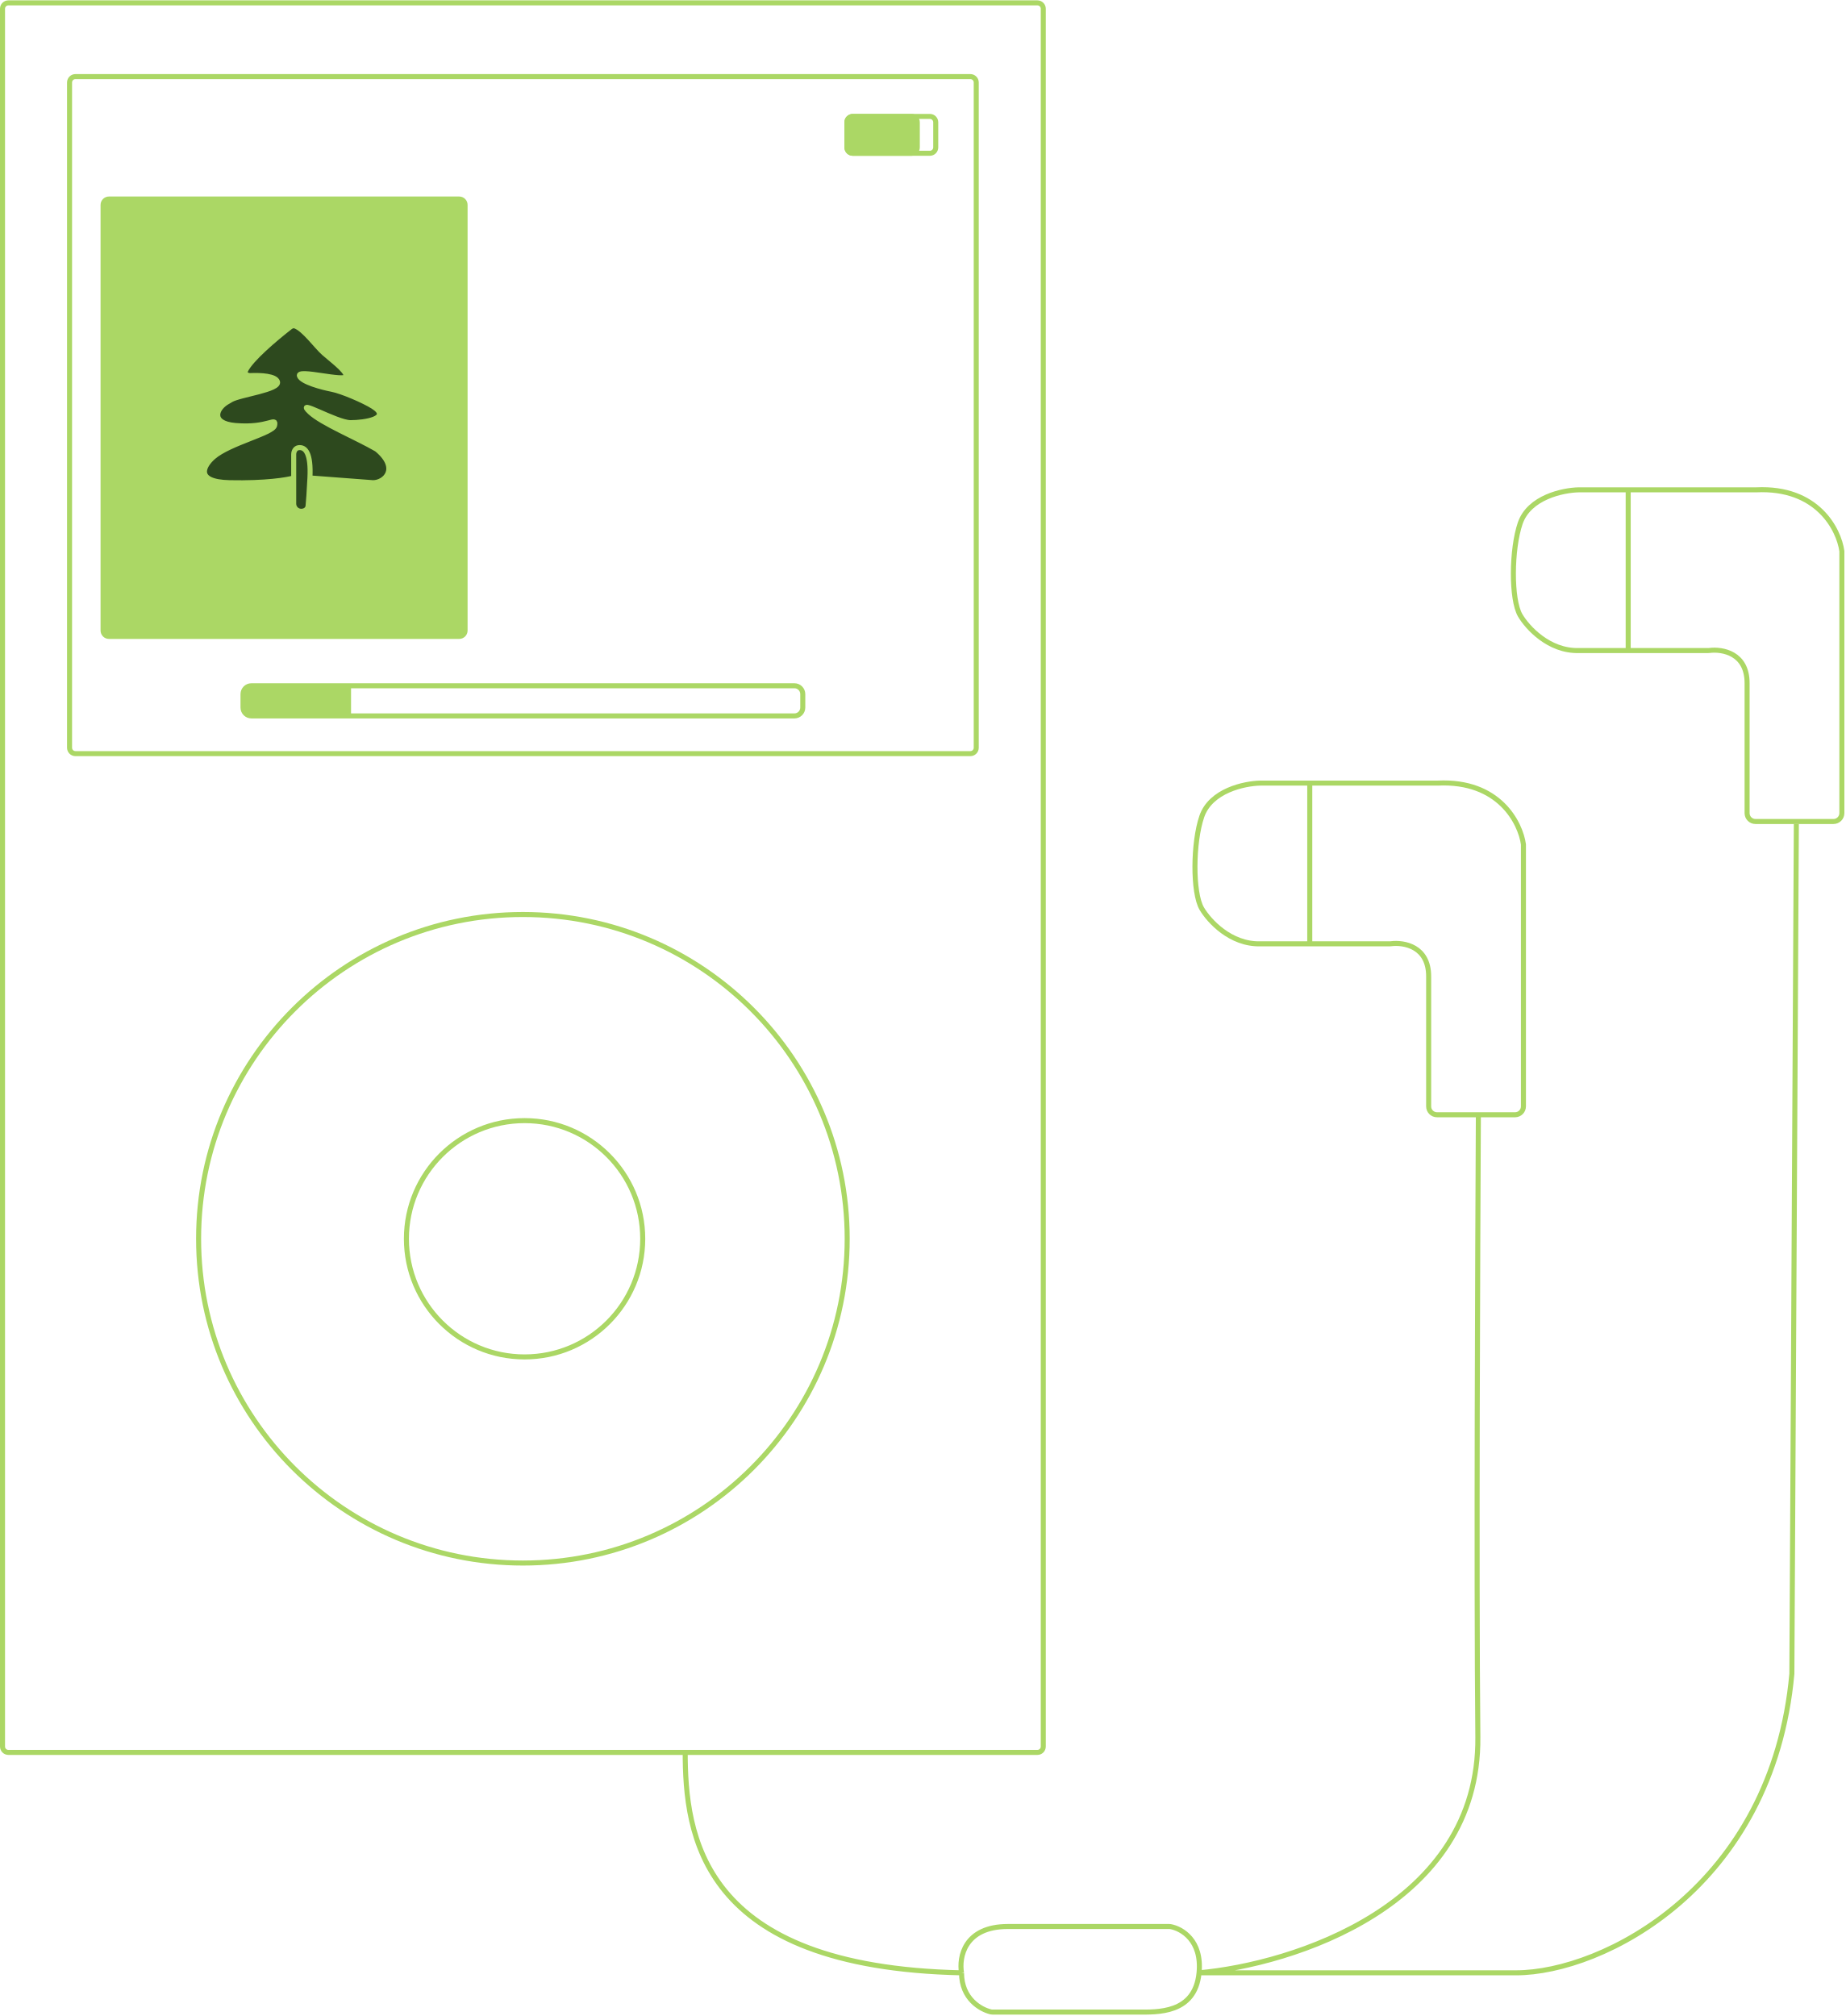
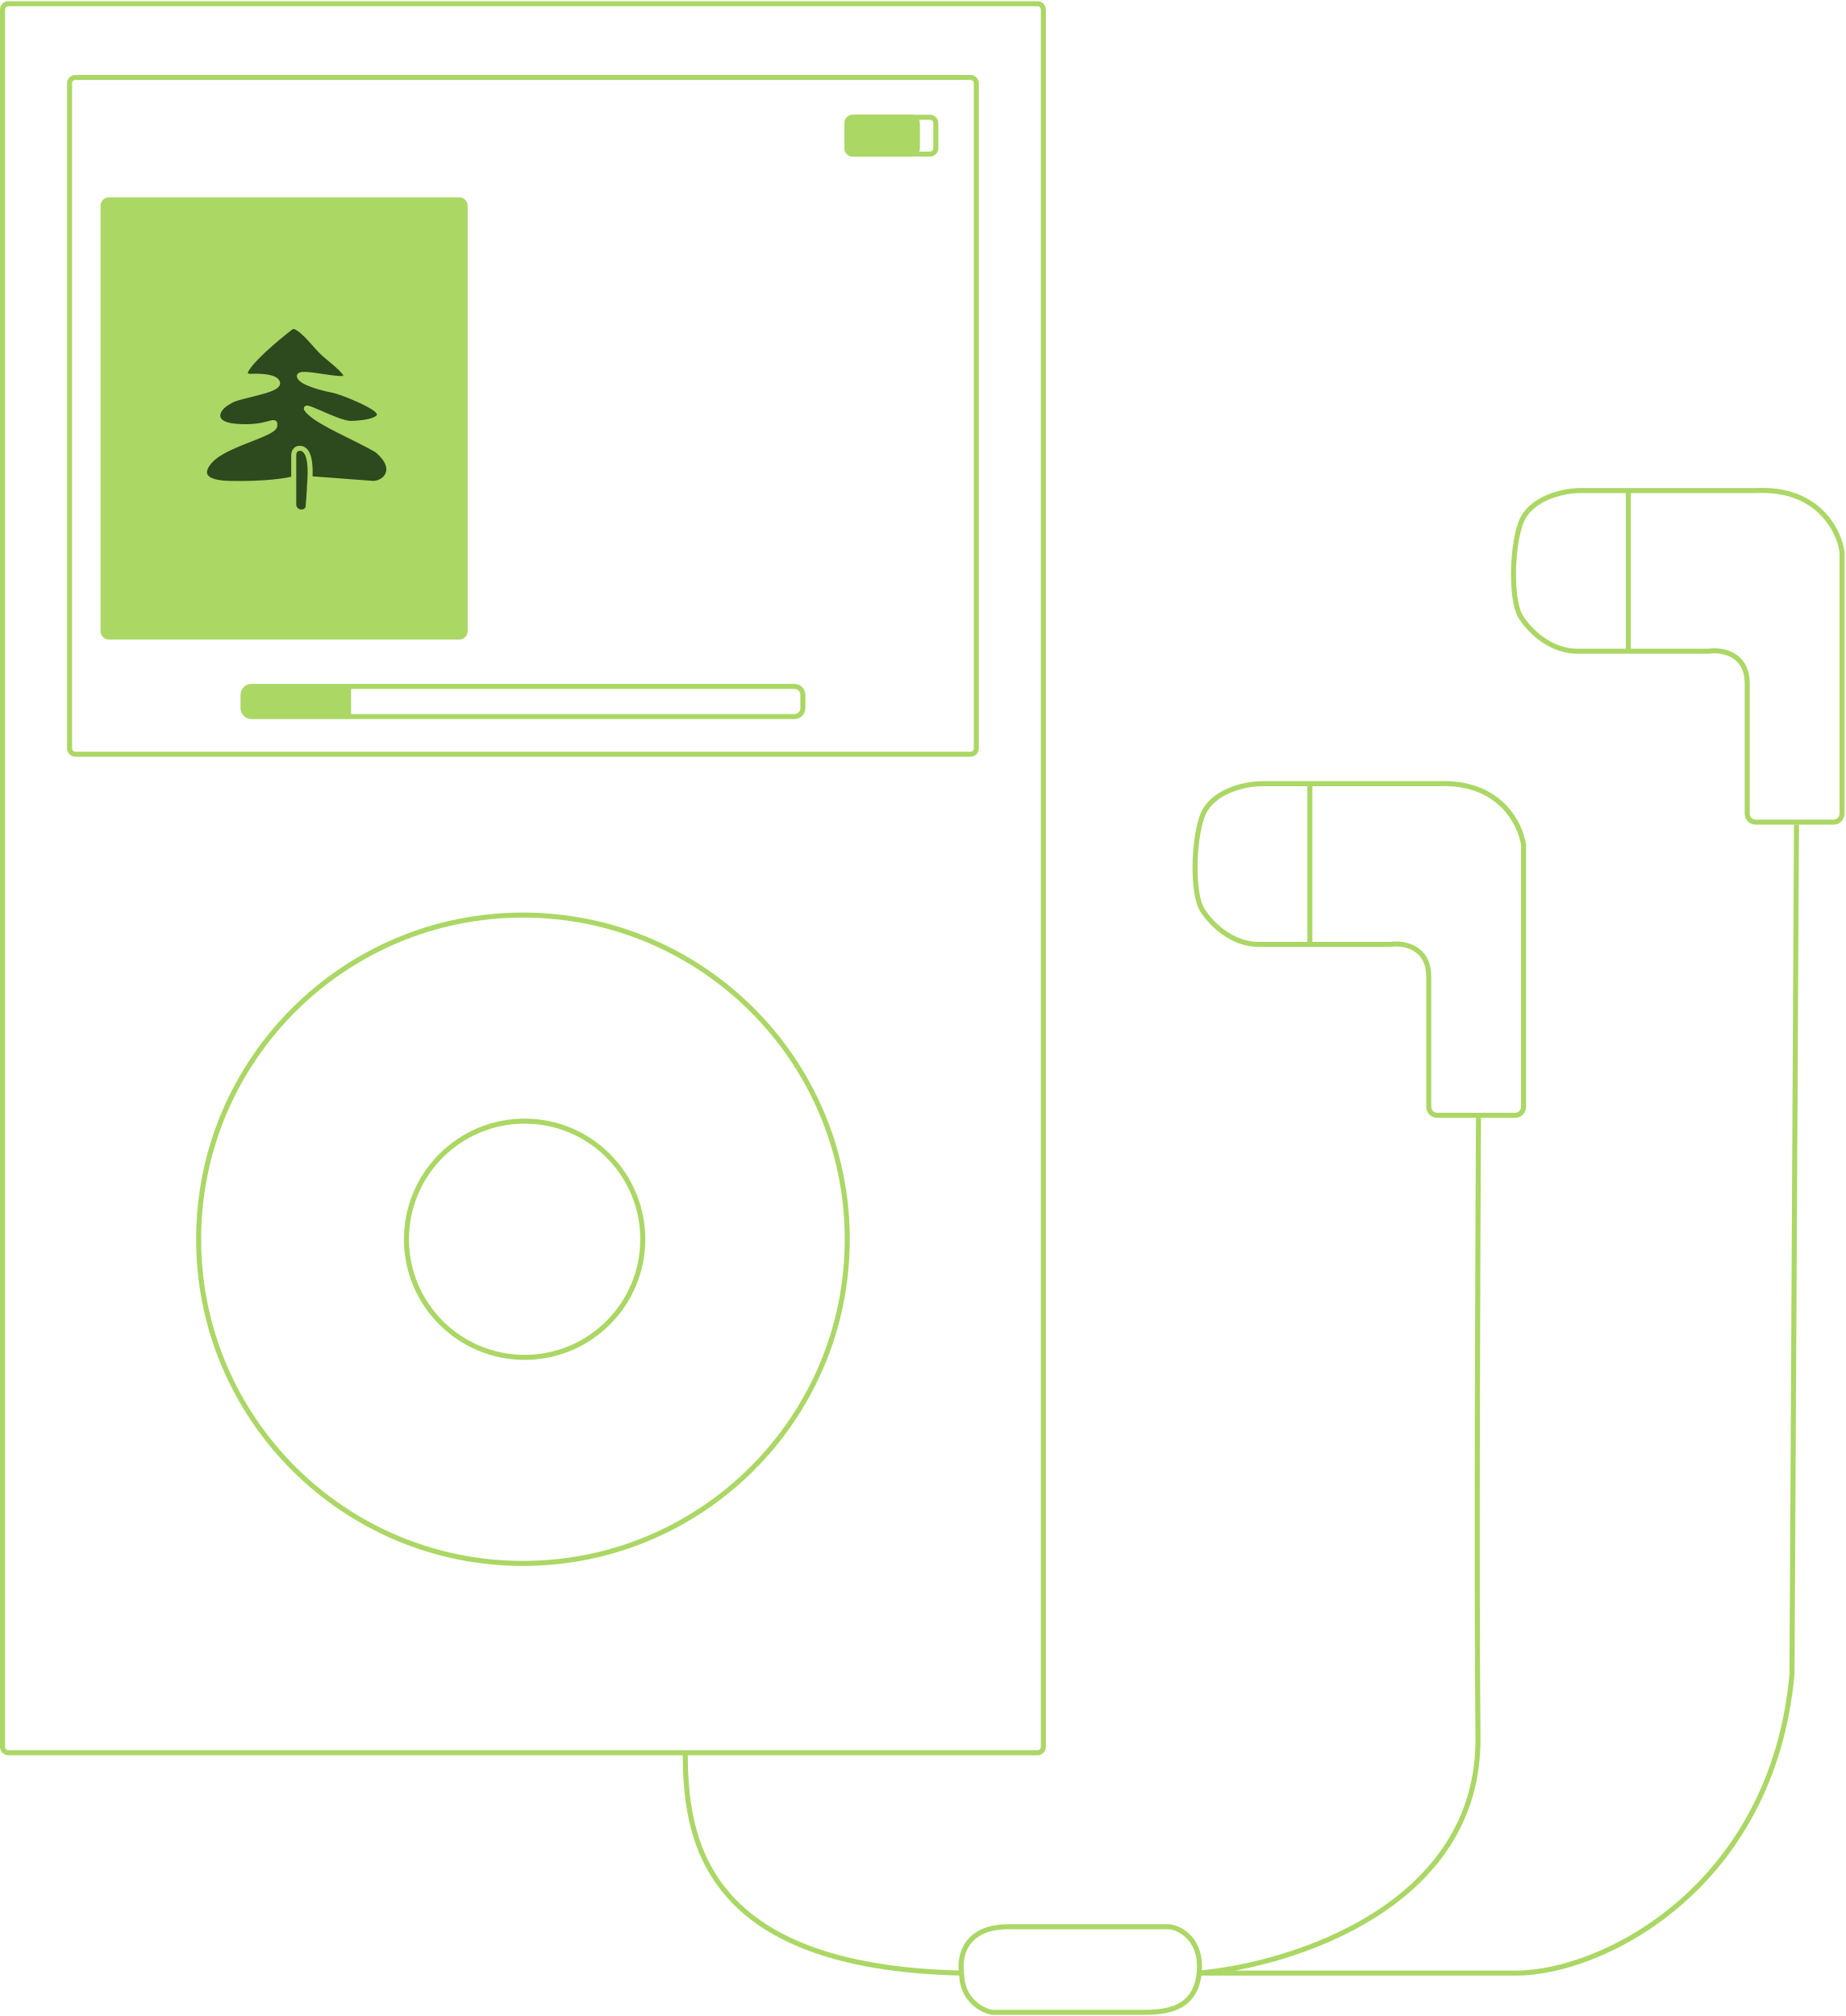
- <svg xmlns="http://www.w3.org/2000/svg" width="1101" height="1203" viewBox="0 0 1101 1203" fill="none">
-   <rect x="505.332" y="69.465" width="53" height="22" rx="3.5" stroke="#ABD765" stroke-width="3" />
-   <rect x="1.5" y="1.707" width="621" height="1044" rx="3.5" stroke="#ABD765" stroke-width="3" />
-   <circle cx="313" cy="739.207" r="70.5" stroke="#ABD765" stroke-width="3" />
-   <circle cx="312" cy="739.207" r="193.5" stroke="#ABD765" stroke-width="3" />
-   <rect x="41.5" y="45.707" width="541" height="404" rx="3.5" stroke="#ABD765" stroke-width="3" />
-   <rect x="61.5" y="118.762" width="216" height="261" rx="3.5" fill="#ABD765" stroke="#ABD765" stroke-width="3" />
-   <path d="M150 409.207C147.239 409.207 145 411.446 145 414.207V422.207C145 424.968 147.239 427.207 150 427.207H207.958V409.207H150Z" fill="#ABD765" />
-   <path d="M207.958 409.207H474C476.761 409.207 479 411.446 479 414.207V422.207C479 424.968 476.761 427.207 474 427.207H207.958M207.958 409.207H150C147.239 409.207 145 411.446 145 414.207V422.207C145 424.968 147.239 427.207 150 427.207H207.958M207.958 409.207V427.207" stroke="#ABD765" stroke-width="3" />
-   <path d="M408.837 1045.04C408.837 1094.91 417.582 1173.87 573.723 1177.23M573.723 1177.23C572.121 1168.02 575.404 1149.59 601.348 1149.59C627.145 1149.59 676.06 1149.59 697.67 1149.59C697.921 1149.59 698.156 1149.61 698.402 1149.65C705.1 1150.85 717.338 1157.88 715.451 1177.23M573.723 1177.23C573.723 1192.68 585.116 1199.12 591.258 1200.56C591.579 1200.63 591.893 1200.66 592.222 1200.66C617.628 1200.66 669.748 1200.66 678.818 1200.66C690.228 1200.66 713.049 1201.87 715.451 1177.23M715.451 1177.23H904.622C956.072 1177.23 1057.64 1126.16 1069.17 998.782L1071.84 491.674M715.451 1177.23C771.302 1172.22 882.763 1137.1 881.802 1036.64C880.841 936.175 881.705 746.883 882.105 665.57" stroke="#ABD765" stroke-width="3" />
-   <path d="M176.085 194.525C175.049 194.153 173.959 194.564 173.091 195.24C164.458 201.967 149.593 214.467 146.508 221.173C145.672 222.991 147.471 224.208 149.471 224.122C155.723 223.853 164.41 224.33 165.555 227.759C167.174 232.606 143.244 235.413 137.797 238.594C137.27 238.902 136.773 239.252 136.232 239.535C129.078 243.268 125.112 252.604 140.482 253.919C160.427 255.625 164.985 248.232 163.846 253.919C162.934 258.468 137.063 264.306 127.375 272.685C121.677 277.614 115.636 287.584 137.063 288.039C158.489 288.494 171.444 286.333 175.243 285.196V271.167C175.243 269.304 176.252 267.41 178.097 267.152C182.338 266.558 185.68 270.616 184.93 285.196L222.541 288.039C229.645 288.039 238.357 279.644 225.142 268.406C224.934 268.229 224.707 268.069 224.471 267.932C212.759 261.14 191.988 252.585 184.93 245.957C175.243 236.858 200.64 252.212 209.188 252.212C217.735 252.212 233.755 249.664 222.541 242.545C217.166 239.133 203.926 233.446 198.037 232.309C192.149 231.171 180.03 227.987 178.662 224.347C176.952 219.798 206.585 228.328 206.585 224.347C206.585 221.163 197.617 214.589 193.232 210.699C188.599 206.589 181.456 196.448 176.085 194.525Z" fill="#2D491E" />
-   <path d="M178.097 267.152C176.252 267.41 175.243 269.304 175.243 271.167V285.196V300.619C175.243 303.094 177.249 305.1 179.724 305.1C181.779 305.1 183.619 303.956 183.823 301.911C184.11 299.024 184.484 293.889 184.93 285.196C185.68 270.616 182.338 266.558 178.097 267.152Z" fill="#2D491E" />
-   <path d="M175.243 285.196C171.444 286.333 158.489 288.494 137.063 288.039C115.636 287.584 121.677 277.614 127.375 272.685C137.063 264.306 162.934 258.468 163.846 253.919C164.985 248.232 160.427 255.625 140.482 253.919C125.112 252.604 129.078 243.268 136.232 239.535C136.773 239.252 137.27 238.902 137.797 238.594C143.244 235.413 167.174 232.606 165.555 227.759C164.41 224.33 155.723 223.853 149.471 224.122C147.471 224.208 145.672 222.991 146.508 221.173C149.593 214.467 164.458 201.967 173.091 195.24C173.959 194.564 175.049 194.153 176.085 194.525C181.456 196.448 188.599 206.589 193.232 210.699C197.617 214.589 206.585 221.163 206.585 224.347C206.585 228.328 176.952 219.798 178.662 224.347C180.03 227.987 192.149 231.171 198.037 232.309C203.926 233.446 217.166 239.133 222.541 242.545C233.755 249.664 217.735 252.212 209.188 252.212C200.64 252.212 175.243 236.858 184.93 245.957C191.988 252.585 212.759 261.14 224.471 267.932C224.707 268.069 224.934 268.229 225.142 268.406C238.357 279.644 229.645 288.039 222.541 288.039L184.93 285.196M175.243 285.196V271.167C175.243 269.304 176.252 267.41 178.097 267.152C182.338 266.558 185.68 270.616 184.93 285.196M175.243 285.196V300.619C175.243 303.094 177.249 305.1 179.724 305.1V305.1C181.779 305.1 183.619 303.956 183.823 301.911C184.11 299.024 184.484 293.889 184.93 285.196" stroke="#ABD765" stroke-width="3" />
-   <rect x="503.832" y="67.965" width="45" height="25" rx="5" fill="#ABD765" />
-   <path d="M904 665.207H857.445C854.684 665.207 852.445 662.983 852.445 660.222V582.606C852.445 564.699 837.665 562.169 829.936 563.154C829.697 563.185 829.462 563.203 829.221 563.203H751.97C734.161 563.646 721.286 549.414 717.074 542.207C711.506 532.678 711.78 502.776 717.074 487.253C722.369 471.731 742.544 467.48 751.97 467.295H857.86C894.44 465.521 907.195 490.949 909 503.884V660.207C909 662.968 906.761 665.207 904 665.207Z" stroke="#ABD765" stroke-width="3" />
-   <path d="M781.506 467.207V562.607" stroke="#ABD765" stroke-width="3" />
-   <path d="M1094 490.207H1047.45C1044.68 490.207 1042.45 487.983 1042.45 485.222V407.606C1042.45 389.699 1027.66 387.169 1019.94 388.154C1019.7 388.185 1019.46 388.203 1019.22 388.203H941.97C924.161 388.646 911.286 374.414 907.074 367.207C901.506 357.678 901.78 327.776 907.074 312.253C912.369 296.731 932.544 292.48 941.97 292.295H1047.86C1084.44 290.521 1097.2 315.949 1099 328.884V485.207C1099 487.968 1096.76 490.207 1094 490.207Z" stroke="#ABD765" stroke-width="3" />
-   <path d="M971.506 292.207V387.607" stroke="#ABD765" stroke-width="3" />
+ <svg xmlns="http://www.w3.org/2000/svg" width="1102" height="1204" viewBox="0 0 1102 1204" fill="none">
+   <rect x="505.795" y="70.023" width="53.048" height="22.01" rx="3.503" stroke="#ABD765" stroke-width="3.003" />
+   <rect x="1.506" y="2.23" width="621.562" height="1044.54" rx="3.503" stroke="#ABD765" stroke-width="3.003" />
+   <path d="M383.852 740.109C383.852 779.065 352.26 810.645 313.288 810.645C274.316 810.645 242.725 779.065 242.725 740.109C242.725 701.154 274.316 669.574 313.288 669.574C352.26 669.574 383.852 701.154 383.852 740.109Z" stroke="#ABD765" stroke-width="3.003" />
+   <path d="M505.963 740.111C505.963 847.032 419.252 933.71 312.287 933.71C205.323 933.71 118.612 847.032 118.612 740.111C118.612 633.189 205.323 546.511 312.287 546.511C419.252 546.511 505.963 633.189 505.963 740.111Z" stroke="#ABD765" stroke-width="3.003" />
+   <rect x="41.542" y="46.251" width="541.49" height="404.208" rx="3.503" stroke="#ABD765" stroke-width="3.003" />
+   <rect x="61.56" y="119.345" width="216.196" height="261.134" rx="3.503" fill="#ABD765" stroke="#ABD765" stroke-width="3.003" />
+   <path d="M150.141 409.941C147.377 409.941 145.136 412.182 145.136 414.946V422.946C145.136 425.71 147.377 427.951 150.141 427.951H208.152V409.941H150.141Z" fill="#ABD765" />
+   <path d="M208.152 409.941H474.434C477.198 409.941 479.439 412.182 479.439 414.946V422.946C479.439 425.71 477.198 427.951 474.434 427.951H208.152M208.152 409.941H150.141C147.377 409.941 145.136 412.182 145.136 414.946V422.946C145.136 425.71 147.377 427.951 150.141 427.951H208.152M208.152 409.941V427.951" stroke="#ABD765" stroke-width="3.003" />
+   <path d="M409.212 1046.1C409.212 1096 417.965 1174.99 574.247 1178.36M574.247 1178.36C572.644 1169.14 575.93 1150.71 601.897 1150.71C627.718 1150.71 676.678 1150.71 698.307 1150.71C698.558 1150.71 698.793 1150.72 699.04 1150.77C705.744 1151.97 717.992 1159 716.104 1178.36M574.247 1178.36C574.247 1193.82 585.651 1200.27 591.798 1201.7C592.119 1201.78 592.433 1201.81 592.763 1201.81C618.192 1201.81 670.359 1201.81 679.438 1201.81C690.858 1201.81 713.7 1203.01 716.104 1178.36M716.104 1178.36H905.446C956.943 1178.36 1058.6 1127.26 1070.14 999.82L1072.81 492.449M716.104 1178.36C772.005 1173.35 883.567 1138.2 882.605 1037.69C881.643 937.18 882.508 747.791 882.909 666.435" stroke="#ABD765" stroke-width="3.003" />
+   <path d="M176.249 195.146C175.212 194.775 174.122 195.185 173.252 195.862C164.612 202.592 149.734 215.098 146.646 221.807C145.809 223.627 147.609 224.845 149.611 224.759C155.868 224.489 164.564 224.966 165.71 228.398C167.33 233.247 143.379 236.055 137.926 239.238C137.399 239.546 136.901 239.897 136.36 240.179C129.199 243.915 125.23 253.255 140.614 254.57C160.577 256.277 165.14 248.881 163.999 254.57C163.086 259.122 137.192 264.964 127.495 273.347C121.792 278.278 115.746 288.254 137.192 288.709C158.637 289.164 171.604 287.002 175.406 285.864V271.83C175.406 269.964 176.417 268.069 178.264 267.811C182.508 267.217 185.853 271.277 185.103 285.864L222.747 288.709C229.858 288.709 238.578 280.309 225.351 269.065C225.143 268.889 224.915 268.728 224.679 268.591C212.956 261.795 192.166 253.237 185.103 246.605C175.406 237.501 200.826 252.864 209.382 252.864C217.937 252.864 233.972 250.313 222.747 243.191C217.367 239.777 204.115 234.087 198.221 232.949C192.327 231.811 180.197 228.625 178.829 224.984C177.117 220.432 206.777 228.967 206.777 224.984C206.777 221.798 197.8 215.22 193.411 211.328C188.774 207.217 181.624 197.07 176.249 195.146Z" fill="#2D491E" />
+   <path d="M178.264 267.811C176.417 268.069 175.406 269.964 175.406 271.83V285.864V301.293C175.406 303.77 177.415 305.778 179.892 305.778V305.778C181.949 305.778 183.79 304.634 183.994 302.587C184.282 299.698 184.656 294.561 185.103 285.864C185.853 271.277 182.508 267.217 178.264 267.811Z" fill="#2D491E" />
+   <path d="M175.406 285.864C171.604 287.002 158.637 289.164 137.192 288.709C115.746 288.254 121.792 278.278 127.495 273.347C137.192 264.964 163.086 259.122 163.999 254.57C165.14 248.881 160.577 256.277 140.614 254.57C125.23 253.255 129.199 243.915 136.36 240.179C136.901 239.897 137.399 239.546 137.926 239.238C143.379 236.055 167.33 233.247 165.71 228.398C164.564 224.966 155.868 224.489 149.611 224.759C147.609 224.845 145.809 223.627 146.646 221.807C149.734 215.098 164.612 202.592 173.252 195.862C174.122 195.185 175.212 194.775 176.249 195.146C181.624 197.07 188.774 207.217 193.411 211.328C197.8 215.22 206.777 221.798 206.777 224.984C206.777 228.967 177.117 220.432 178.829 224.984C180.197 228.625 192.327 231.811 198.221 232.949C204.115 234.087 217.367 239.777 222.747 243.191C233.972 250.313 217.937 252.864 209.382 252.864C200.826 252.864 175.406 237.501 185.103 246.605C192.166 253.237 212.956 261.795 224.679 268.591C224.915 268.728 225.143 268.889 225.351 269.065C238.578 280.309 229.858 288.709 222.747 288.709L185.103 285.864M175.406 285.864V271.83C175.406 269.964 176.417 268.069 178.264 267.811C182.508 267.217 185.853 271.277 185.103 285.864M175.406 285.864V301.293C175.406 303.77 177.415 305.778 179.892 305.778V305.778C181.949 305.778 183.79 304.634 183.994 302.587C184.282 299.698 184.656 294.561 185.103 285.864" stroke="#ABD765" stroke-width="3.003" />
+   <rect x="504.293" y="68.522" width="45.041" height="25.013" rx="5.005" fill="#ABD765" />
+   <path d="M904.824 666.071H858.227C855.463 666.071 853.222 663.845 853.222 661.081V583.427C853.222 565.511 838.428 562.979 830.693 563.966C830.454 563.996 830.218 564.014 829.977 564.014H752.656C734.831 564.458 721.944 550.218 717.729 543.007C712.155 533.473 712.43 503.556 717.729 488.025C723.028 472.495 743.222 468.242 752.656 468.057H858.642C895.255 466.282 908.022 491.723 909.828 504.665V661.067C909.828 663.83 907.588 666.071 904.824 666.071Z" stroke="#ABD765" stroke-width="3.003" />
+   <path d="M782.219 467.969V563.418" stroke="#ABD765" stroke-width="3.003" />
+   <path d="M1095 490.983H1048.4C1045.64 490.983 1043.39 488.757 1043.39 485.994V408.339C1043.39 390.423 1028.6 387.891 1020.87 388.878C1020.63 388.908 1020.39 388.926 1020.15 388.926H942.829C925.003 389.37 912.117 375.13 907.901 367.92C902.328 358.385 902.602 328.468 907.901 312.937C913.201 297.407 933.394 293.154 942.829 292.969H1048.81C1085.43 291.194 1098.19 316.635 1100 329.577V485.979C1100 488.743 1097.76 490.983 1095 490.983Z" stroke="#ABD765" stroke-width="3.003" />
+   <path d="M972.392 292.881V388.33" stroke="#ABD765" stroke-width="3.003" />
</svg>
